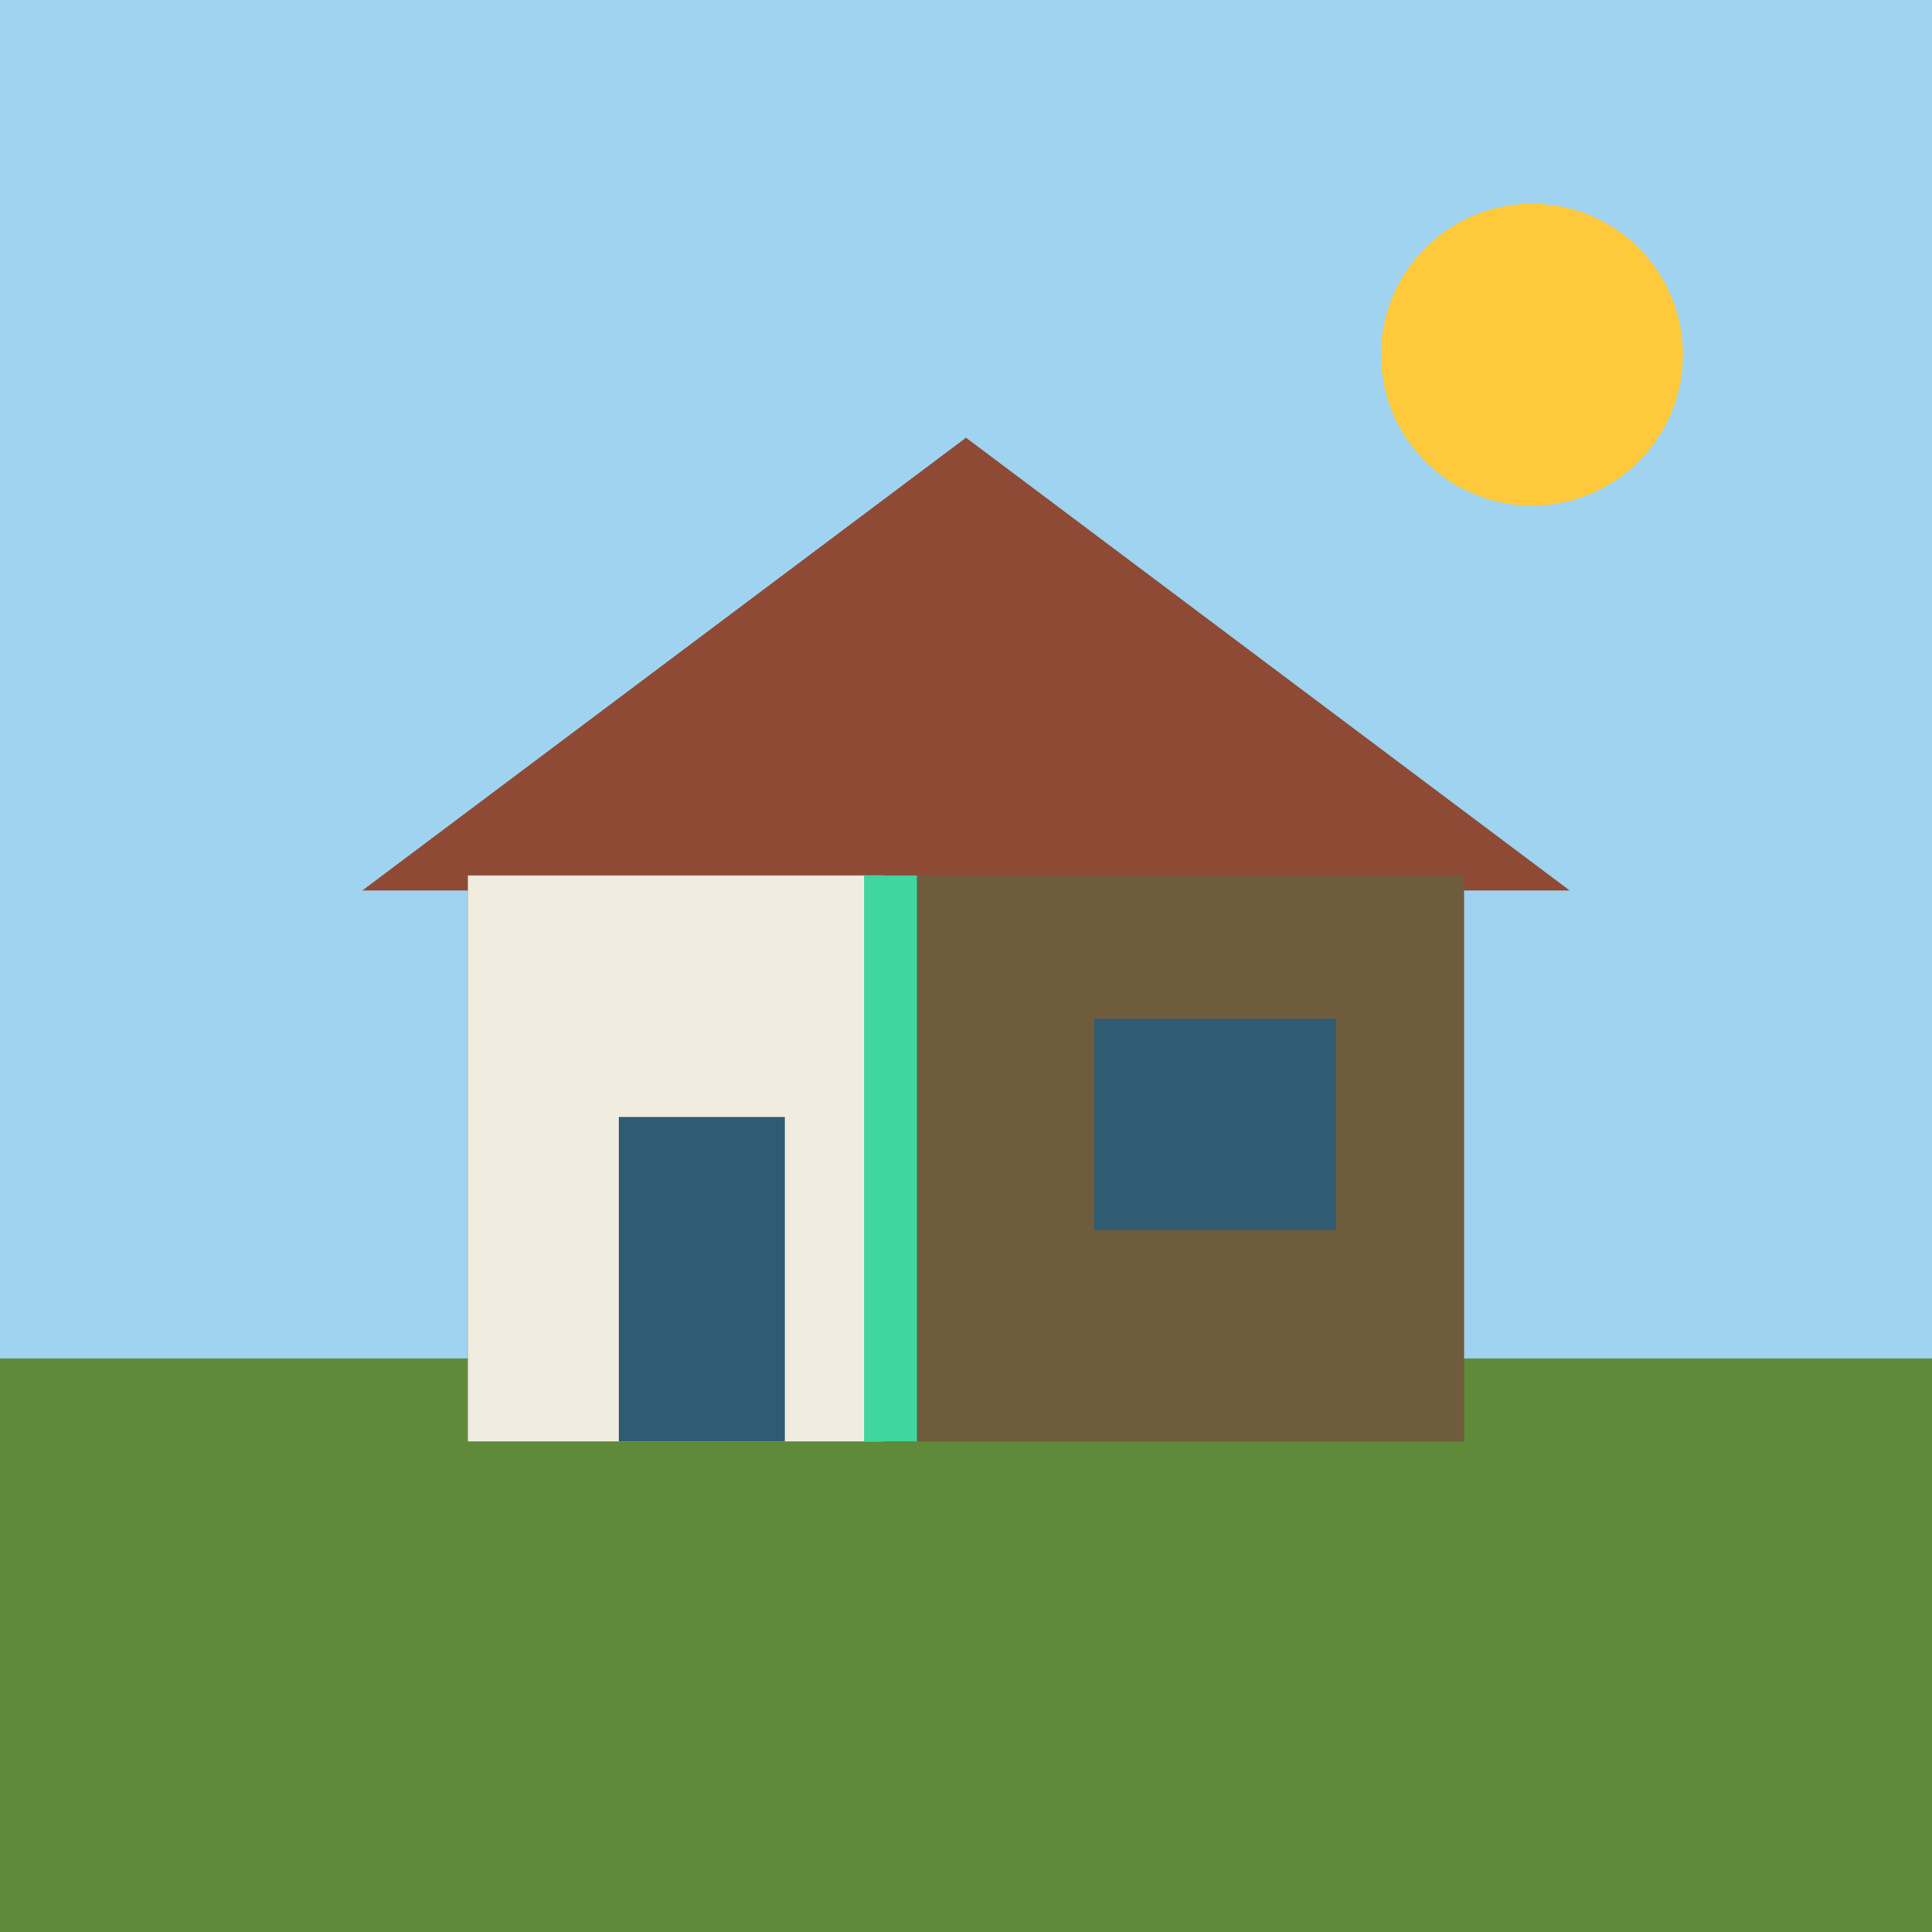
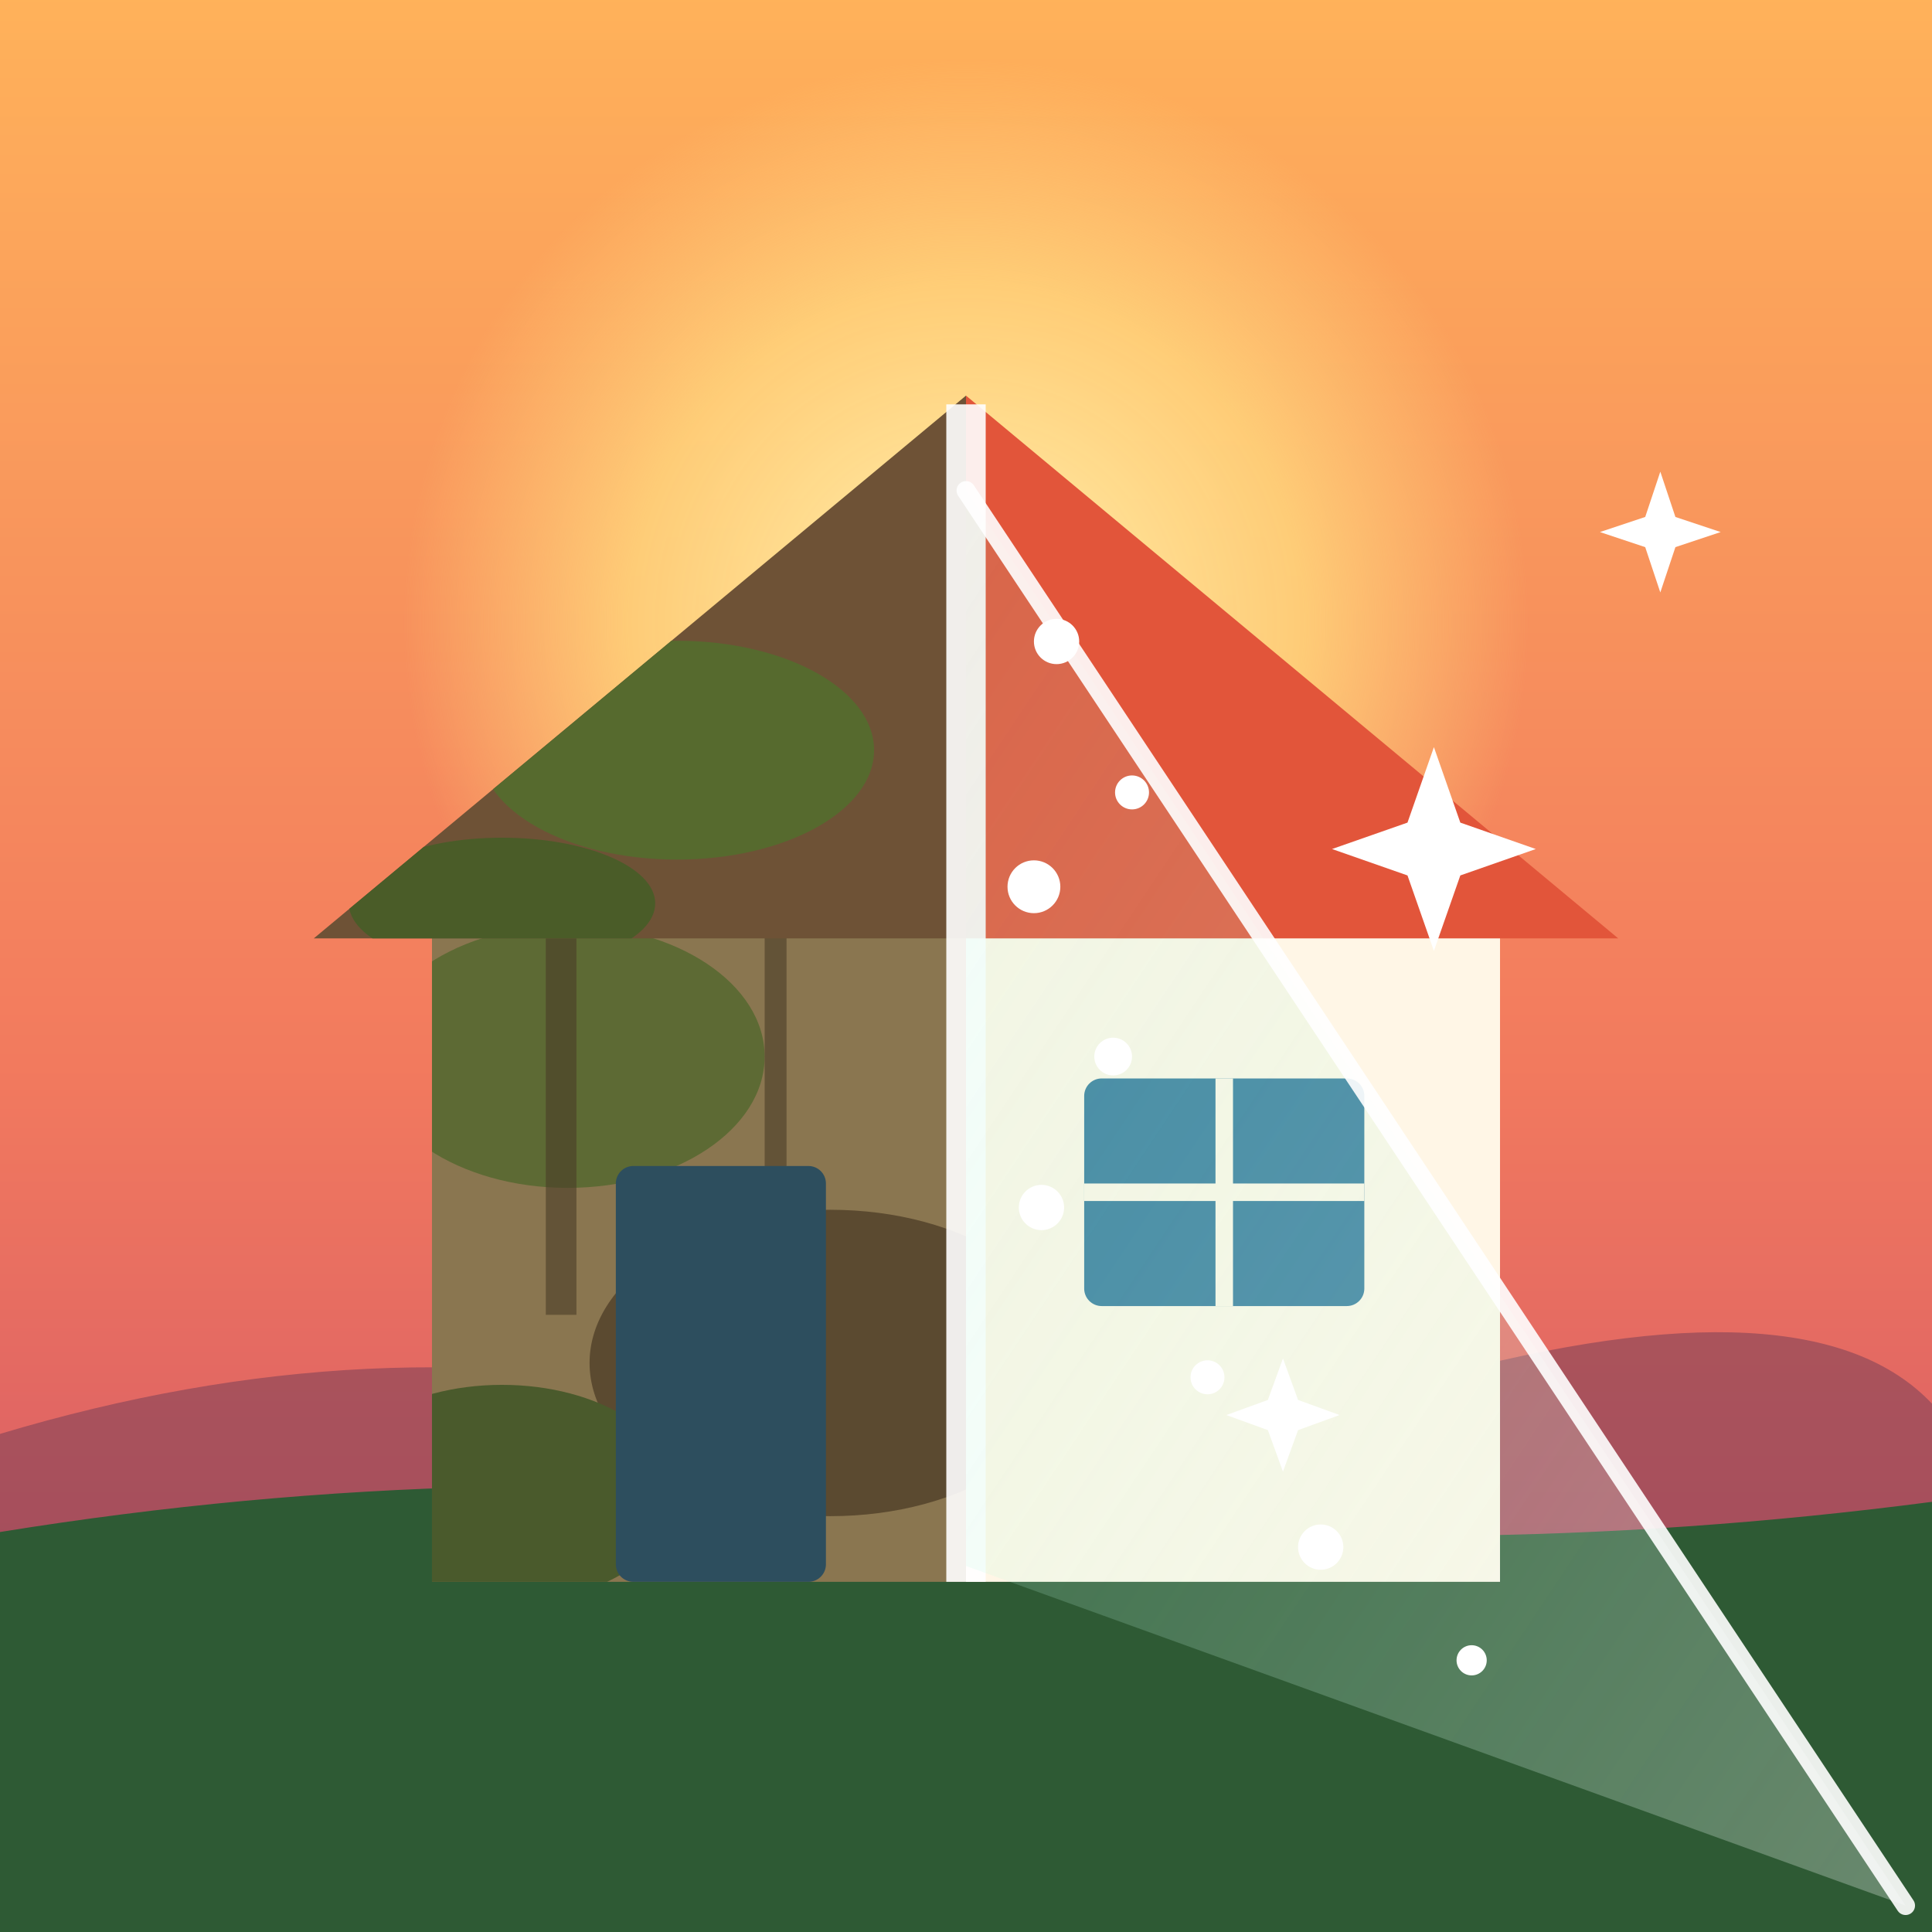
- <svg xmlns="http://www.w3.org/2000/svg" viewBox="0 0 512 512">
-   <rect width="512" height="512" fill="#9fd3f0" />
-   <rect y="360" width="512" height="152" fill="#5f8a3a" />
-   <path d="M96 236 L256 116 L416 236 Z" fill="#8e4a34" />
-   <rect x="124" y="232" width="264" height="150" fill="#6e5c3c" />
-   <rect x="124" y="232" width="110" height="150" fill="#f1ece0" />
-   <rect x="290" y="270" width="64" height="56" fill="#2f5b73" />
-   <rect x="164" y="296" width="44" height="86" fill="#2f5b73" />
-   <path d="M236 232 L236 382" stroke="#3fd69f" stroke-width="14" />
-   <circle cx="406" cy="94" r="40" fill="#ffc93c" />
+ <svg xmlns="http://www.w3.org/2000/svg" viewBox="0 0 1024 1024">
+   <defs>
+     <linearGradient id="sky" x1="0" y1="0" x2="0" y2="1">
+       <stop offset="0" stop-color="#ffb25a" />
+       <stop offset="0.55" stop-color="#f27a5e" />
+       <stop offset="1" stop-color="#c94a6a" />
+     </linearGradient>
+     <radialGradient id="sun" cx="0.5" cy="0.5" r="0.5">
+       <stop offset="0" stop-color="#fff2b0" />
+       <stop offset="0.6" stop-color="#ffd27a" stop-opacity="0.9" />
+       <stop offset="1" stop-color="#ffd27a" stop-opacity="0" />
+     </radialGradient>
+     <linearGradient id="jet" x1="1" y1="1" x2="0" y2="0">
+       <stop offset="0" stop-color="#ffffff" stop-opacity="0.95" />
+       <stop offset="1" stop-color="#8ff5d2" stop-opacity="0.35" />
+     </linearGradient>
+     <clipPath id="left">
+       <rect x="0" y="0" width="512" height="1024" />
+     </clipPath>
+     <clipPath id="right">
+       <rect x="512" y="0" width="512" height="1024" />
+     </clipPath>
+     <clipPath id="house">
+       <path d="M268 488 L268 800 L756 800 L756 488 Z" />
+     </clipPath>
+     <clipPath id="roof">
+       <path d="M214 506 L512 258 L810 506 Z" />
+     </clipPath>
+   </defs>
+   <rect width="1024" height="1024" fill="url(#sky)" />
+   <circle cx="512" cy="330" r="300" fill="url(#sun)" />
+   <path d="M0 760 Q 200 700 380 742 T 760 730 T 1024 744 L1024 1024 L0 1024 Z" fill="#7a3f55" opacity="0.55" />
+   <path d="M0 812 Q 260 770 512 800 T 1024 796 L1024 1024 L0 1024 Z" fill="#2e5a34" />
+   <g transform="translate(512 560) scale(1.16) translate(-512 -560)">
+     <g clip-path="url(#right)">
+       <rect x="268" y="488" width="488" height="312" fill="#fff6e6" />
+       <path d="M214 506 L512 258 L810 506 Z" fill="#e2553a" />
+     </g>
+     <g clip-path="url(#left)">
+       <rect x="268" y="488" width="488" height="312" fill="#8a7650" />
+       <g clip-path="url(#house)">
+         <ellipse cx="330" cy="560" rx="90" ry="60" fill="#5d6a34" />
+         <ellipse cx="450" cy="700" rx="110" ry="70" fill="#5b4a30" />
+         <ellipse cx="300" cy="760" rx="80" ry="50" fill="#4a5a2c" />
+         <rect x="320" y="488" width="14" height="190" fill="#4a3c26" opacity="0.6" />
+         <rect x="420" y="488" width="10" height="140" fill="#4a3c26" opacity="0.6" />
+       </g>
+       <path d="M214 506 L512 258 L810 506 Z" fill="#6e5236" />
+       <g clip-path="url(#roof)">
+         <ellipse cx="380" cy="420" rx="90" ry="50" fill="#566a2e" />
+         <ellipse cx="300" cy="490" rx="70" ry="30" fill="#4a5c28" />
+       </g>
+     </g>
+     <rect x="352" y="610" width="96" height="190" rx="8" fill="#2d4e5e" />
+     <rect x="566" y="570" width="128" height="104" rx="8" fill="#3a7d9c" />
+     <rect x="626" y="570" width="8" height="104" fill="#fff6e6" />
+     <rect x="566" y="618" width="128" height="8" fill="#fff6e6" />
+     <rect x="503" y="262" width="18" height="538" fill="#ffffff" opacity="0.9" />
+   </g>
+   <path d="M1010 1010 L512 260 L512 830 Z" fill="url(#jet)" opacity="0.3" />
+   <path d="M1010 1010 L512 260" stroke="#ffffff" stroke-width="10" stroke-linecap="round" opacity="0.9" />
+   <g fill="#ffffff">
+     <circle cx="560" cy="340" r="12" />
+     <circle cx="600" cy="420" r="9" />
+     <circle cx="548" cy="470" r="14" />
+     <circle cx="590" cy="560" r="10" />
+     <circle cx="552" cy="640" r="12" />
+     <circle cx="640" cy="730" r="9" />
+     <circle cx="700" cy="820" r="12" />
+     <circle cx="780" cy="880" r="8" />
+   </g>
+   <g fill="#ffffff">
+     <path d="M760 396 L774 436 L814 450 L774 464 L760 504 L746 464 L706 450 L746 436 Z" />
+     <path d="M880 250 L888 274 L912 282 L888 290 L880 314 L872 290 L848 282 L872 274 Z" />
+     <path d="M680 720 L688 742 L710 750 L688 758 L680 780 L672 758 L650 750 L672 742 Z" />
+   </g>
</svg>
